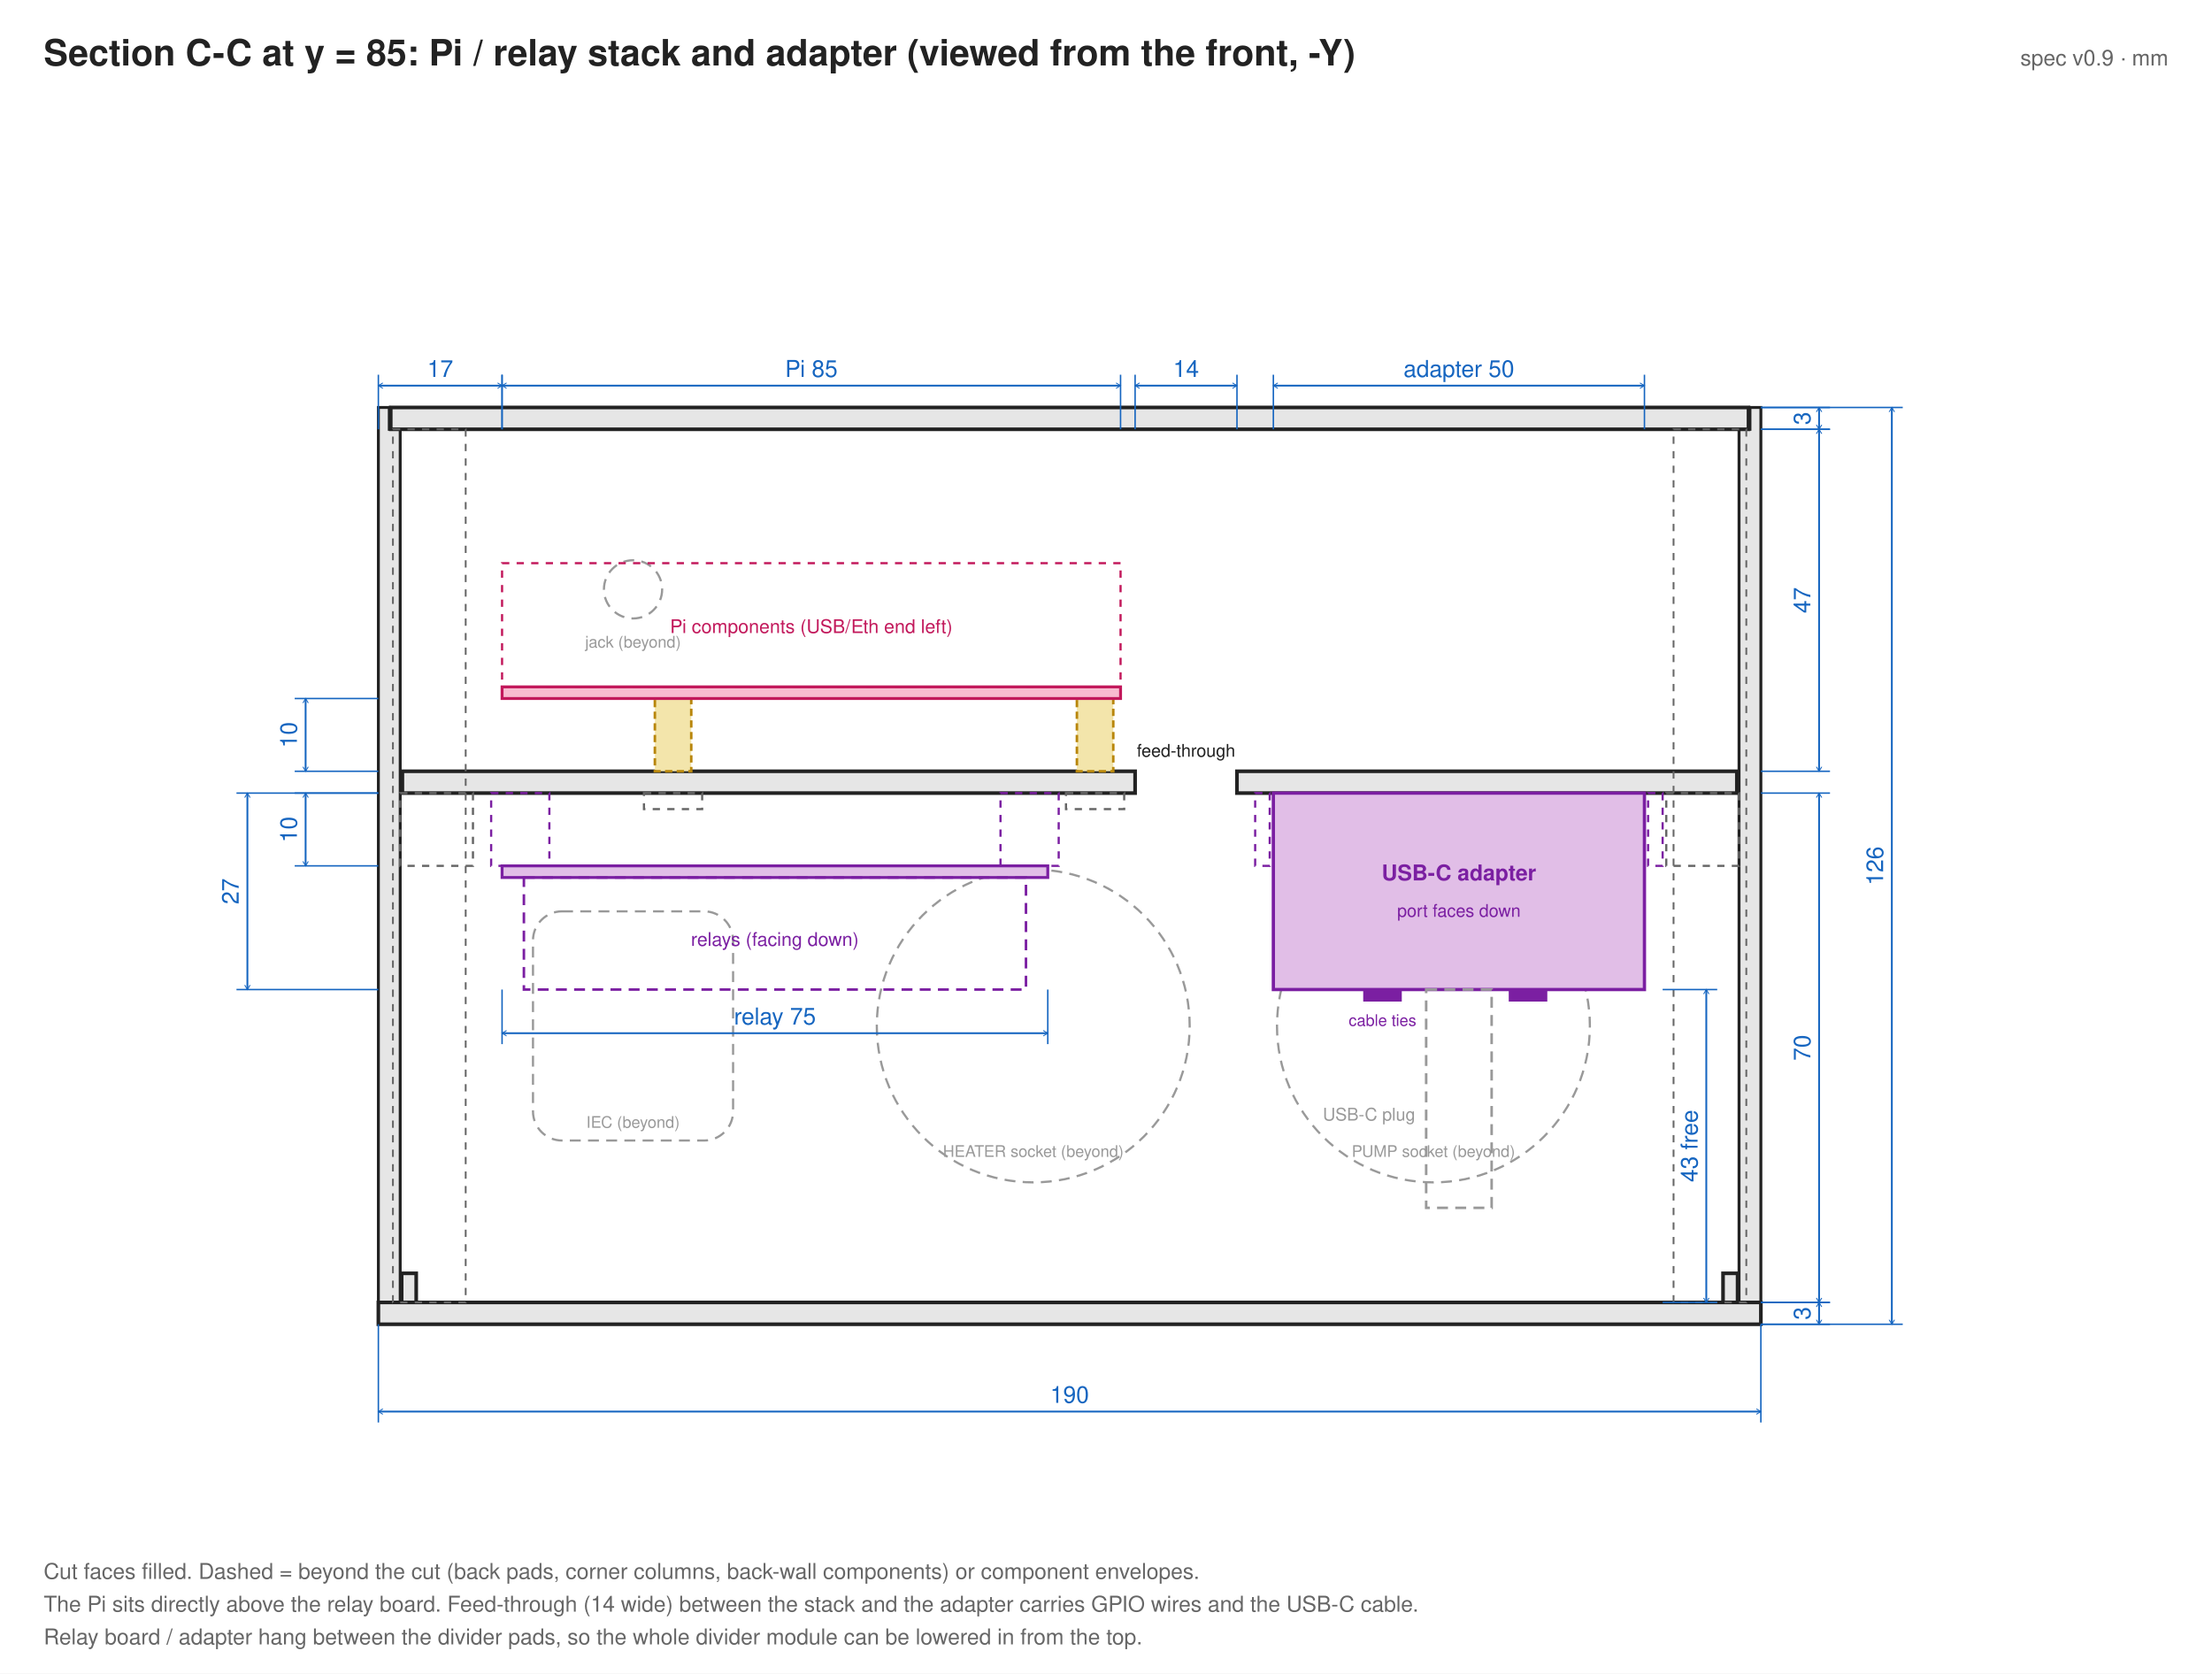
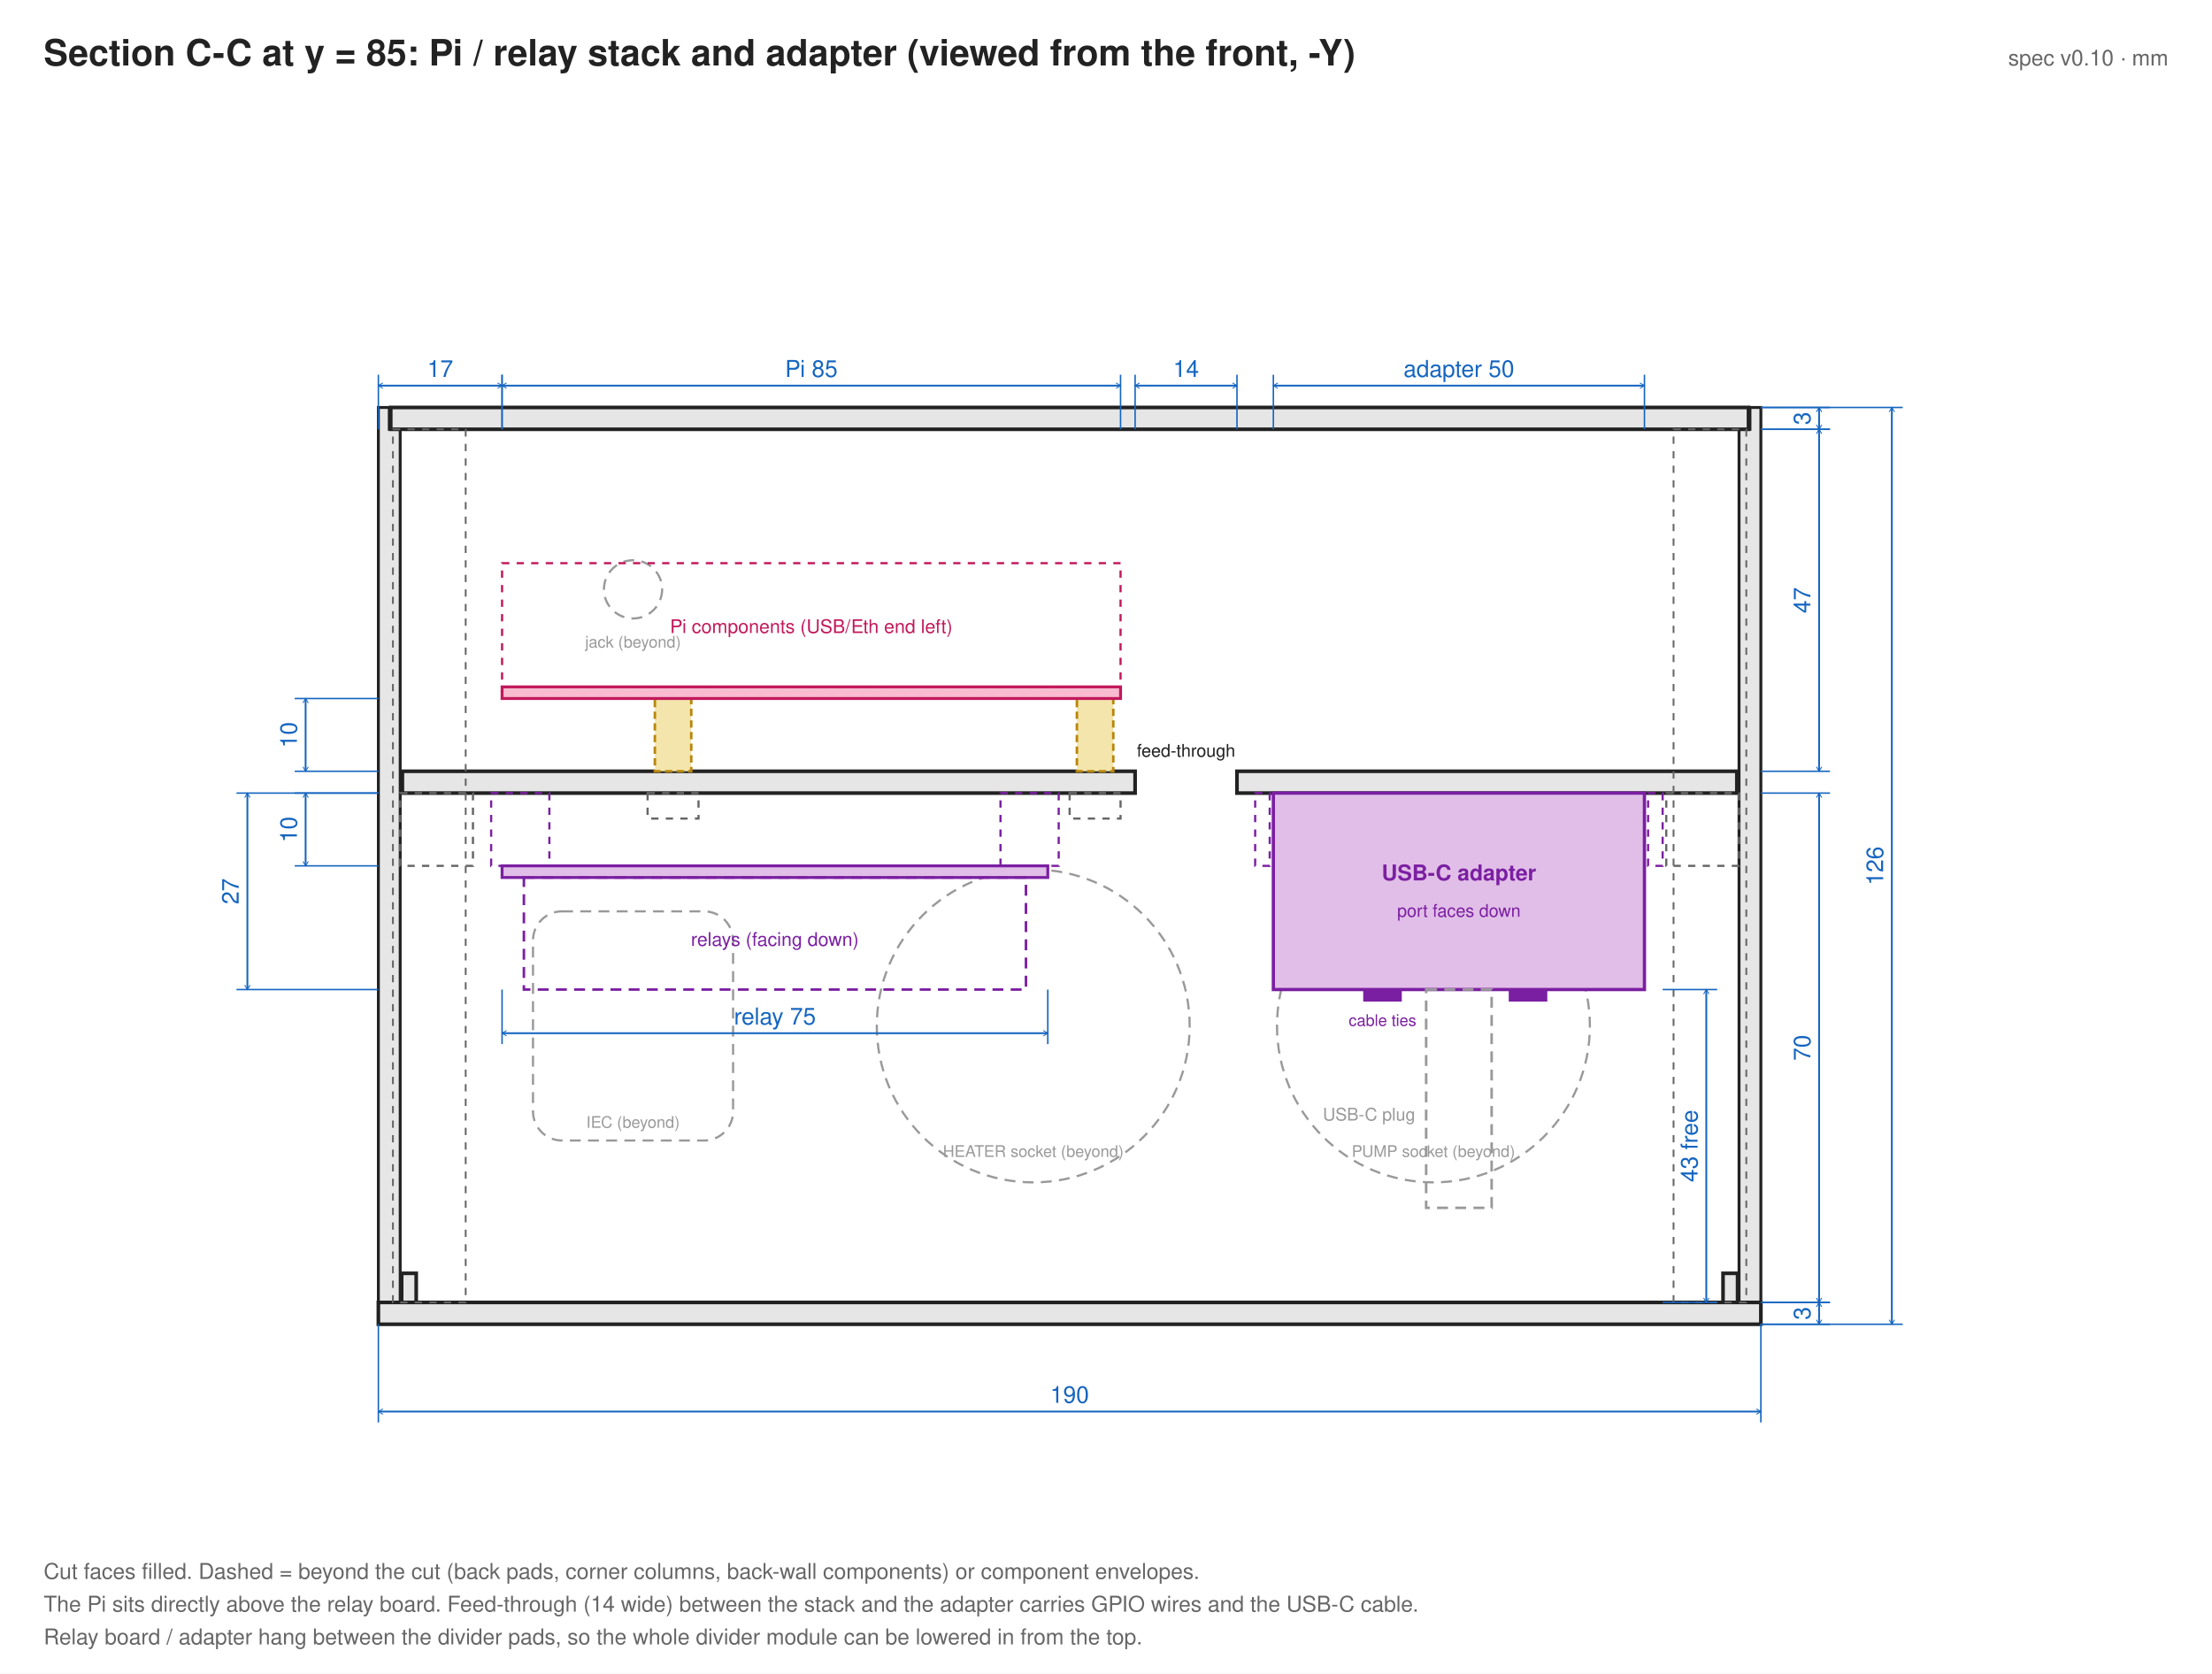
<svg xmlns="http://www.w3.org/2000/svg" width="912" height="690" viewBox="0 0 304.00 230.00">
  <defs>
    <marker id="a" viewBox="0 0 10 10" refX="5" refY="5" markerWidth="5" markerHeight="5" orient="auto-start-reverse">
      <path d="M0,2 L5,5 L0,8" fill="none" stroke="#1565c0" />
    </marker>
  </defs>
  <rect width="100%" height="100%" fill="#fff" />
  <text x="6" y="9" font-size="5" font-weight="bold" font-family="Helvetica, Arial, sans-serif" fill="#222">Section C-C at y = 85: Pi / relay stack and adapter (viewed from the front, -Y)</text>
-   <text x="298.00" y="9" font-size="3" text-anchor="end" fill="#666" font-family="Helvetica, Arial, sans-serif">spec v0.9 · mm</text>
+   <text x="298.00" y="9" font-size="3" text-anchor="end" fill="#666" font-family="Helvetica, Arial, sans-serif">spec v0.10 · mm</text>
  <polygon points="52.00,179.00 55.00,179.00 55.00,59.00 53.50,59.00 53.50,56.00 52.00,56.00" fill="#e6e6e6" stroke="#222" stroke-width="0.4" />
  <rect x="55.20" y="175.00" width="2.00" height="4.00" rx="0" fill="#e6e6e6" stroke="#222" stroke-width="0.5" />
  <polygon points="242.00,179.00 239.00,179.00 239.00,59.00 240.50,59.00 240.50,56.00 242.00,56.00" fill="#e6e6e6" stroke="#222" stroke-width="0.4" />
  <rect x="236.80" y="175.00" width="2.00" height="4.00" rx="0" fill="#e6e6e6" stroke="#222" stroke-width="0.5" />
  <rect x="52.00" y="179.00" width="190.00" height="3.00" rx="0" fill="#e6e6e6" stroke="#222" stroke-width="0.5" />
  <rect x="53.70" y="56.00" width="186.60" height="3.00" rx="0" fill="#e6e6e6" stroke="#222" stroke-width="0.5" />
  <line x1="242.00" y1="182.00" x2="251.50" y2="182.00" stroke="#1565c0" stroke-width="0.2" />
  <line x1="242.00" y1="179.00" x2="251.50" y2="179.00" stroke="#1565c0" stroke-width="0.2" />
  <line x1="250.00" y1="182.00" x2="250.00" y2="179.00" stroke="#1565c0" stroke-width="0.25" marker-start="url(#a)" marker-end="url(#a)" />
  <text x="248.80" y="180.50" font-size="3.2" fill="#1565c0" text-anchor="middle" font-weight="normal" font-family="Helvetica, Arial, sans-serif" transform="rotate(-90 248.80 180.50)">3</text>
  <line x1="242.00" y1="179.00" x2="251.50" y2="179.00" stroke="#1565c0" stroke-width="0.2" />
  <line x1="242.00" y1="109.00" x2="251.50" y2="109.00" stroke="#1565c0" stroke-width="0.2" />
  <line x1="250.00" y1="179.00" x2="250.00" y2="109.00" stroke="#1565c0" stroke-width="0.25" marker-start="url(#a)" marker-end="url(#a)" />
  <text x="248.80" y="144.00" font-size="3.2" fill="#1565c0" text-anchor="middle" font-weight="normal" font-family="Helvetica, Arial, sans-serif" transform="rotate(-90 248.80 144.00)">70</text>
  <line x1="242.00" y1="106.00" x2="251.50" y2="106.00" stroke="#1565c0" stroke-width="0.2" />
  <line x1="242.00" y1="59.00" x2="251.50" y2="59.00" stroke="#1565c0" stroke-width="0.2" />
  <line x1="250.00" y1="106.00" x2="250.00" y2="59.00" stroke="#1565c0" stroke-width="0.25" marker-start="url(#a)" marker-end="url(#a)" />
  <text x="248.80" y="82.50" font-size="3.2" fill="#1565c0" text-anchor="middle" font-weight="normal" font-family="Helvetica, Arial, sans-serif" transform="rotate(-90 248.80 82.50)">47</text>
  <line x1="242.00" y1="59.00" x2="251.50" y2="59.00" stroke="#1565c0" stroke-width="0.2" />
  <line x1="242.00" y1="56.00" x2="251.50" y2="56.00" stroke="#1565c0" stroke-width="0.2" />
  <line x1="250.00" y1="59.00" x2="250.00" y2="56.00" stroke="#1565c0" stroke-width="0.25" marker-start="url(#a)" marker-end="url(#a)" />
  <text x="248.80" y="57.50" font-size="3.2" fill="#1565c0" text-anchor="middle" font-weight="normal" font-family="Helvetica, Arial, sans-serif" transform="rotate(-90 248.80 57.50)">3</text>
  <line x1="242.00" y1="182.00" x2="261.50" y2="182.00" stroke="#1565c0" stroke-width="0.2" />
  <line x1="242.00" y1="56.00" x2="261.50" y2="56.00" stroke="#1565c0" stroke-width="0.2" />
  <line x1="260.00" y1="182.00" x2="260.00" y2="56.00" stroke="#1565c0" stroke-width="0.25" marker-start="url(#a)" marker-end="url(#a)" />
  <text x="258.80" y="119.00" font-size="3.2" fill="#1565c0" text-anchor="middle" font-weight="normal" font-family="Helvetica, Arial, sans-serif" transform="rotate(-90 258.80 119.00)">126</text>
  <line x1="52.00" y1="182.00" x2="52.00" y2="195.50" stroke="#1565c0" stroke-width="0.2" />
  <line x1="242.00" y1="182.00" x2="242.00" y2="195.50" stroke="#1565c0" stroke-width="0.2" />
  <line x1="52.00" y1="194.00" x2="242.00" y2="194.00" stroke="#1565c0" stroke-width="0.25" marker-start="url(#a)" marker-end="url(#a)" />
  <text x="147.00" y="192.80" font-size="3.2" fill="#1565c0" text-anchor="middle" font-weight="normal" font-family="Helvetica, Arial, sans-serif">190</text>
  <rect x="55.30" y="106.00" width="100.70" height="3.00" rx="0" fill="#e6e6e6" stroke="#222" stroke-width="0.5" />
  <rect x="170.00" y="106.00" width="68.70" height="3.00" rx="0" fill="#e6e6e6" stroke="#222" stroke-width="0.5" />
  <text x="163.00" y="104.00" font-size="2.4" fill="#222" text-anchor="middle" font-weight="normal" font-family="Helvetica, Arial, sans-serif">feed-through</text>
  <rect x="55.00" y="109.00" width="10.00" height="10.00" rx="0" fill="none" stroke="#666" stroke-width="0.3" stroke-dasharray="1 1" />
  <rect x="229.00" y="109.00" width="10.00" height="10.00" rx="0" fill="none" stroke="#666" stroke-width="0.3" stroke-dasharray="1 1" />
  <rect x="54.00" y="59.00" width="10.00" height="120.00" rx="0" fill="none" stroke="#666" stroke-width="0.25" stroke-dasharray="1 1" />
  <rect x="230.00" y="59.00" width="10.00" height="120.00" rx="0" fill="none" stroke="#666" stroke-width="0.25" stroke-dasharray="1 1" />
  <rect x="120.50" y="119.50" width="43.00" height="43.00" rx="21.5" fill="none" stroke="#999" stroke-width="0.3" stroke-dasharray="1.5 1" />
  <text x="142.00" y="159.00" font-size="2.2" fill="#999" text-anchor="middle" font-weight="normal" font-family="Helvetica, Arial, sans-serif">HEATER socket (beyond)</text>
  <rect x="175.50" y="119.50" width="43.00" height="43.00" rx="21.5" fill="none" stroke="#999" stroke-width="0.3" stroke-dasharray="1.5 1" />
  <text x="197.00" y="159.00" font-size="2.2" fill="#999" text-anchor="middle" font-weight="normal" font-family="Helvetica, Arial, sans-serif">PUMP socket (beyond)</text>
  <rect x="73.25" y="125.25" width="27.50" height="31.50" rx="4" fill="none" stroke="#999" stroke-width="0.3" stroke-dasharray="1.5 1" />
  <text x="87.00" y="155.00" font-size="2.2" fill="#999" text-anchor="middle" font-weight="normal" font-family="Helvetica, Arial, sans-serif">IEC (beyond)</text>
  <circle cx="87.00" cy="81.00" r="4" fill="none" stroke="#999" stroke-width="0.3" stroke-dasharray="1.5 1" />
  <text x="87.00" y="89.00" font-size="2.2" fill="#999" text-anchor="middle" font-weight="normal" font-family="Helvetica, Arial, sans-serif">jack (beyond)</text>
  <rect x="90.00" y="96.00" width="5.00" height="10.00" rx="0" fill="#f3e5ab" stroke="#b8860b" stroke-width="0.35" stroke-dasharray="1 0.6" />
-   <rect x="88.50" y="109.00" width="8.00" height="2.20" rx="0" fill="none" stroke="#666" stroke-width="0.3" stroke-dasharray="1 1" />
+   <rect x="89.00" y="109.00" width="7.00" height="3.50" rx="0" fill="none" stroke="#666" stroke-width="0.3" stroke-dasharray="1 1" />
  <rect x="148.00" y="96.00" width="5.00" height="10.00" rx="0" fill="#f3e5ab" stroke="#b8860b" stroke-width="0.35" stroke-dasharray="1 0.6" />
-   <rect x="146.50" y="109.00" width="8.00" height="2.20" rx="0" fill="none" stroke="#666" stroke-width="0.3" stroke-dasharray="1 1" />
+   <rect x="147.00" y="109.00" width="7.00" height="3.50" rx="0" fill="none" stroke="#666" stroke-width="0.3" stroke-dasharray="1 1" />
  <rect x="69.00" y="94.40" width="85.00" height="1.60" rx="0" fill="#f8bbd0" stroke="#c2185b" stroke-width="0.4" />
  <rect x="69.00" y="77.40" width="85.00" height="17.00" rx="0" fill="none" stroke="#c2185b" stroke-width="0.3" stroke-dasharray="1 1" />
  <text x="111.50" y="87.00" font-size="2.6" fill="#c2185b" text-anchor="middle" font-weight="normal" font-family="Helvetica, Arial, sans-serif">Pi components (USB/Eth end left)</text>
  <rect x="67.50" y="109.00" width="8.00" height="10.00" rx="0" fill="none" stroke="#7b1fa2" stroke-width="0.3" stroke-dasharray="1 1" />
  <rect x="137.50" y="109.00" width="8.00" height="10.00" rx="0" fill="none" stroke="#7b1fa2" stroke-width="0.3" stroke-dasharray="1 1" />
  <rect x="69.00" y="119.00" width="75.00" height="1.60" rx="0" fill="#e1bee7" stroke="#7b1fa2" stroke-width="0.4" />
  <rect x="72.00" y="120.60" width="69.00" height="15.40" rx="0" fill="none" stroke="#7b1fa2" stroke-width="0.35" stroke-dasharray="1.5 1" />
  <text x="106.50" y="130.00" font-size="2.6" fill="#7b1fa2" text-anchor="middle" font-weight="normal" font-family="Helvetica, Arial, sans-serif">relays (facing down)</text>
  <rect x="172.50" y="109.00" width="2.00" height="10.00" rx="0" fill="none" stroke="#7b1fa2" stroke-width="0.3" stroke-dasharray="1 1" />
  <rect x="226.50" y="109.00" width="2.00" height="10.00" rx="0" fill="none" stroke="#7b1fa2" stroke-width="0.3" stroke-dasharray="1 1" />
  <rect x="175.00" y="109.00" width="51.00" height="27.00" rx="0" fill="#e1bee7" stroke="#7b1fa2" stroke-width="0.45" />
  <text x="200.50" y="121.00" font-size="3" fill="#7b1fa2" text-anchor="middle" font-weight="bold" font-family="Helvetica, Arial, sans-serif">USB-C adapter</text>
  <text x="200.50" y="126.00" font-size="2.4" fill="#7b1fa2" text-anchor="middle" font-weight="normal" font-family="Helvetica, Arial, sans-serif">port faces down</text>
  <rect x="187.50" y="136.00" width="5.00" height="1.50" rx="0" fill="#7b1fa2" stroke="#7b1fa2" stroke-width="0.3" />
  <rect x="207.50" y="136.00" width="5.00" height="1.50" rx="0" fill="#7b1fa2" stroke="#7b1fa2" stroke-width="0.3" />
  <text x="190.00" y="141.00" font-size="2.2" fill="#7b1fa2" text-anchor="middle" font-weight="normal" font-family="Helvetica, Arial, sans-serif">cable ties</text>
  <rect x="196.00" y="136.00" width="9.00" height="30.00" rx="0" fill="none" stroke="#999" stroke-width="0.35" stroke-dasharray="1.5 1" />
  <text x="194.50" y="154.00" font-size="2.4" fill="#999" text-anchor="end" font-weight="normal" font-family="Helvetica, Arial, sans-serif">USB-C plug</text>
  <line x1="52.00" y1="59.00" x2="52.00" y2="51.50" stroke="#1565c0" stroke-width="0.2" />
  <line x1="69.00" y1="59.00" x2="69.00" y2="51.50" stroke="#1565c0" stroke-width="0.2" />
  <line x1="52.00" y1="53.00" x2="69.00" y2="53.00" stroke="#1565c0" stroke-width="0.25" marker-start="url(#a)" marker-end="url(#a)" />
  <text x="60.50" y="51.80" font-size="3.2" fill="#1565c0" text-anchor="middle" font-weight="normal" font-family="Helvetica, Arial, sans-serif">17</text>
  <line x1="69.00" y1="59.00" x2="69.00" y2="51.50" stroke="#1565c0" stroke-width="0.2" />
  <line x1="154.00" y1="59.00" x2="154.00" y2="51.50" stroke="#1565c0" stroke-width="0.2" />
  <line x1="69.00" y1="53.00" x2="154.00" y2="53.00" stroke="#1565c0" stroke-width="0.25" marker-start="url(#a)" marker-end="url(#a)" />
  <text x="111.50" y="51.80" font-size="3.2" fill="#1565c0" text-anchor="middle" font-weight="normal" font-family="Helvetica, Arial, sans-serif">Pi 85</text>
  <line x1="156.00" y1="59.00" x2="156.00" y2="51.50" stroke="#1565c0" stroke-width="0.2" />
  <line x1="170.00" y1="59.00" x2="170.00" y2="51.50" stroke="#1565c0" stroke-width="0.2" />
  <line x1="156.00" y1="53.00" x2="170.00" y2="53.00" stroke="#1565c0" stroke-width="0.25" marker-start="url(#a)" marker-end="url(#a)" />
  <text x="163.00" y="51.80" font-size="3.2" fill="#1565c0" text-anchor="middle" font-weight="normal" font-family="Helvetica, Arial, sans-serif">14</text>
  <line x1="175.00" y1="59.00" x2="175.00" y2="51.50" stroke="#1565c0" stroke-width="0.2" />
  <line x1="226.00" y1="59.00" x2="226.00" y2="51.50" stroke="#1565c0" stroke-width="0.2" />
  <line x1="175.00" y1="53.00" x2="226.00" y2="53.00" stroke="#1565c0" stroke-width="0.25" marker-start="url(#a)" marker-end="url(#a)" />
  <text x="200.50" y="51.80" font-size="3.2" fill="#1565c0" text-anchor="middle" font-weight="normal" font-family="Helvetica, Arial, sans-serif">adapter 50</text>
  <line x1="69.00" y1="136.00" x2="69.00" y2="143.50" stroke="#1565c0" stroke-width="0.2" />
  <line x1="144.00" y1="136.00" x2="144.00" y2="143.50" stroke="#1565c0" stroke-width="0.2" />
  <line x1="69.00" y1="142.00" x2="144.00" y2="142.00" stroke="#1565c0" stroke-width="0.25" marker-start="url(#a)" marker-end="url(#a)" />
  <text x="106.50" y="140.80" font-size="3.2" fill="#1565c0" text-anchor="middle" font-weight="normal" font-family="Helvetica, Arial, sans-serif">relay 75</text>
  <line x1="52.00" y1="106.00" x2="40.50" y2="106.00" stroke="#1565c0" stroke-width="0.2" />
  <line x1="52.00" y1="96.00" x2="40.50" y2="96.00" stroke="#1565c0" stroke-width="0.2" />
  <line x1="42.00" y1="106.00" x2="42.00" y2="96.00" stroke="#1565c0" stroke-width="0.25" marker-start="url(#a)" marker-end="url(#a)" />
  <text x="40.80" y="101.00" font-size="3.2" fill="#1565c0" text-anchor="middle" font-weight="normal" font-family="Helvetica, Arial, sans-serif" transform="rotate(-90 40.80 101.00)">10</text>
  <line x1="52.00" y1="119.00" x2="40.50" y2="119.00" stroke="#1565c0" stroke-width="0.2" />
  <line x1="52.00" y1="109.00" x2="40.50" y2="109.00" stroke="#1565c0" stroke-width="0.2" />
  <line x1="42.00" y1="119.00" x2="42.00" y2="109.00" stroke="#1565c0" stroke-width="0.25" marker-start="url(#a)" marker-end="url(#a)" />
  <text x="40.80" y="114.00" font-size="3.2" fill="#1565c0" text-anchor="middle" font-weight="normal" font-family="Helvetica, Arial, sans-serif" transform="rotate(-90 40.80 114.00)">10</text>
  <line x1="52.00" y1="136.00" x2="32.50" y2="136.00" stroke="#1565c0" stroke-width="0.2" />
  <line x1="52.00" y1="109.00" x2="32.50" y2="109.00" stroke="#1565c0" stroke-width="0.2" />
  <line x1="34.00" y1="136.00" x2="34.00" y2="109.00" stroke="#1565c0" stroke-width="0.25" marker-start="url(#a)" marker-end="url(#a)" />
  <text x="32.80" y="122.50" font-size="3.2" fill="#1565c0" text-anchor="middle" font-weight="normal" font-family="Helvetica, Arial, sans-serif" transform="rotate(-90 32.80 122.50)">27</text>
  <line x1="228.50" y1="179.00" x2="236.00" y2="179.00" stroke="#1565c0" stroke-width="0.2" />
  <line x1="228.50" y1="136.00" x2="236.00" y2="136.00" stroke="#1565c0" stroke-width="0.2" />
  <line x1="234.50" y1="179.00" x2="234.50" y2="136.00" stroke="#1565c0" stroke-width="0.25" marker-start="url(#a)" marker-end="url(#a)" />
  <text x="233.30" y="157.50" font-size="3.2" fill="#1565c0" text-anchor="middle" font-weight="normal" font-family="Helvetica, Arial, sans-serif" transform="rotate(-90 233.30 157.50)">43 free</text>
  <text x="6" y="226.00" font-size="3" fill="#666" font-family="Helvetica, Arial, sans-serif">Relay board / adapter hang between the divider pads, so the whole divider module can be lowered in from the top.</text>
  <text x="6" y="221.50" font-size="3" fill="#666" font-family="Helvetica, Arial, sans-serif">The Pi sits directly above the relay board. Feed-through (14 wide) between the stack and the adapter carries GPIO wires and the USB-C cable.</text>
  <text x="6" y="217.00" font-size="3" fill="#666" font-family="Helvetica, Arial, sans-serif">Cut faces filled. Dashed = beyond the cut (back pads, corner columns, back-wall components) or component envelopes.</text>
</svg>
